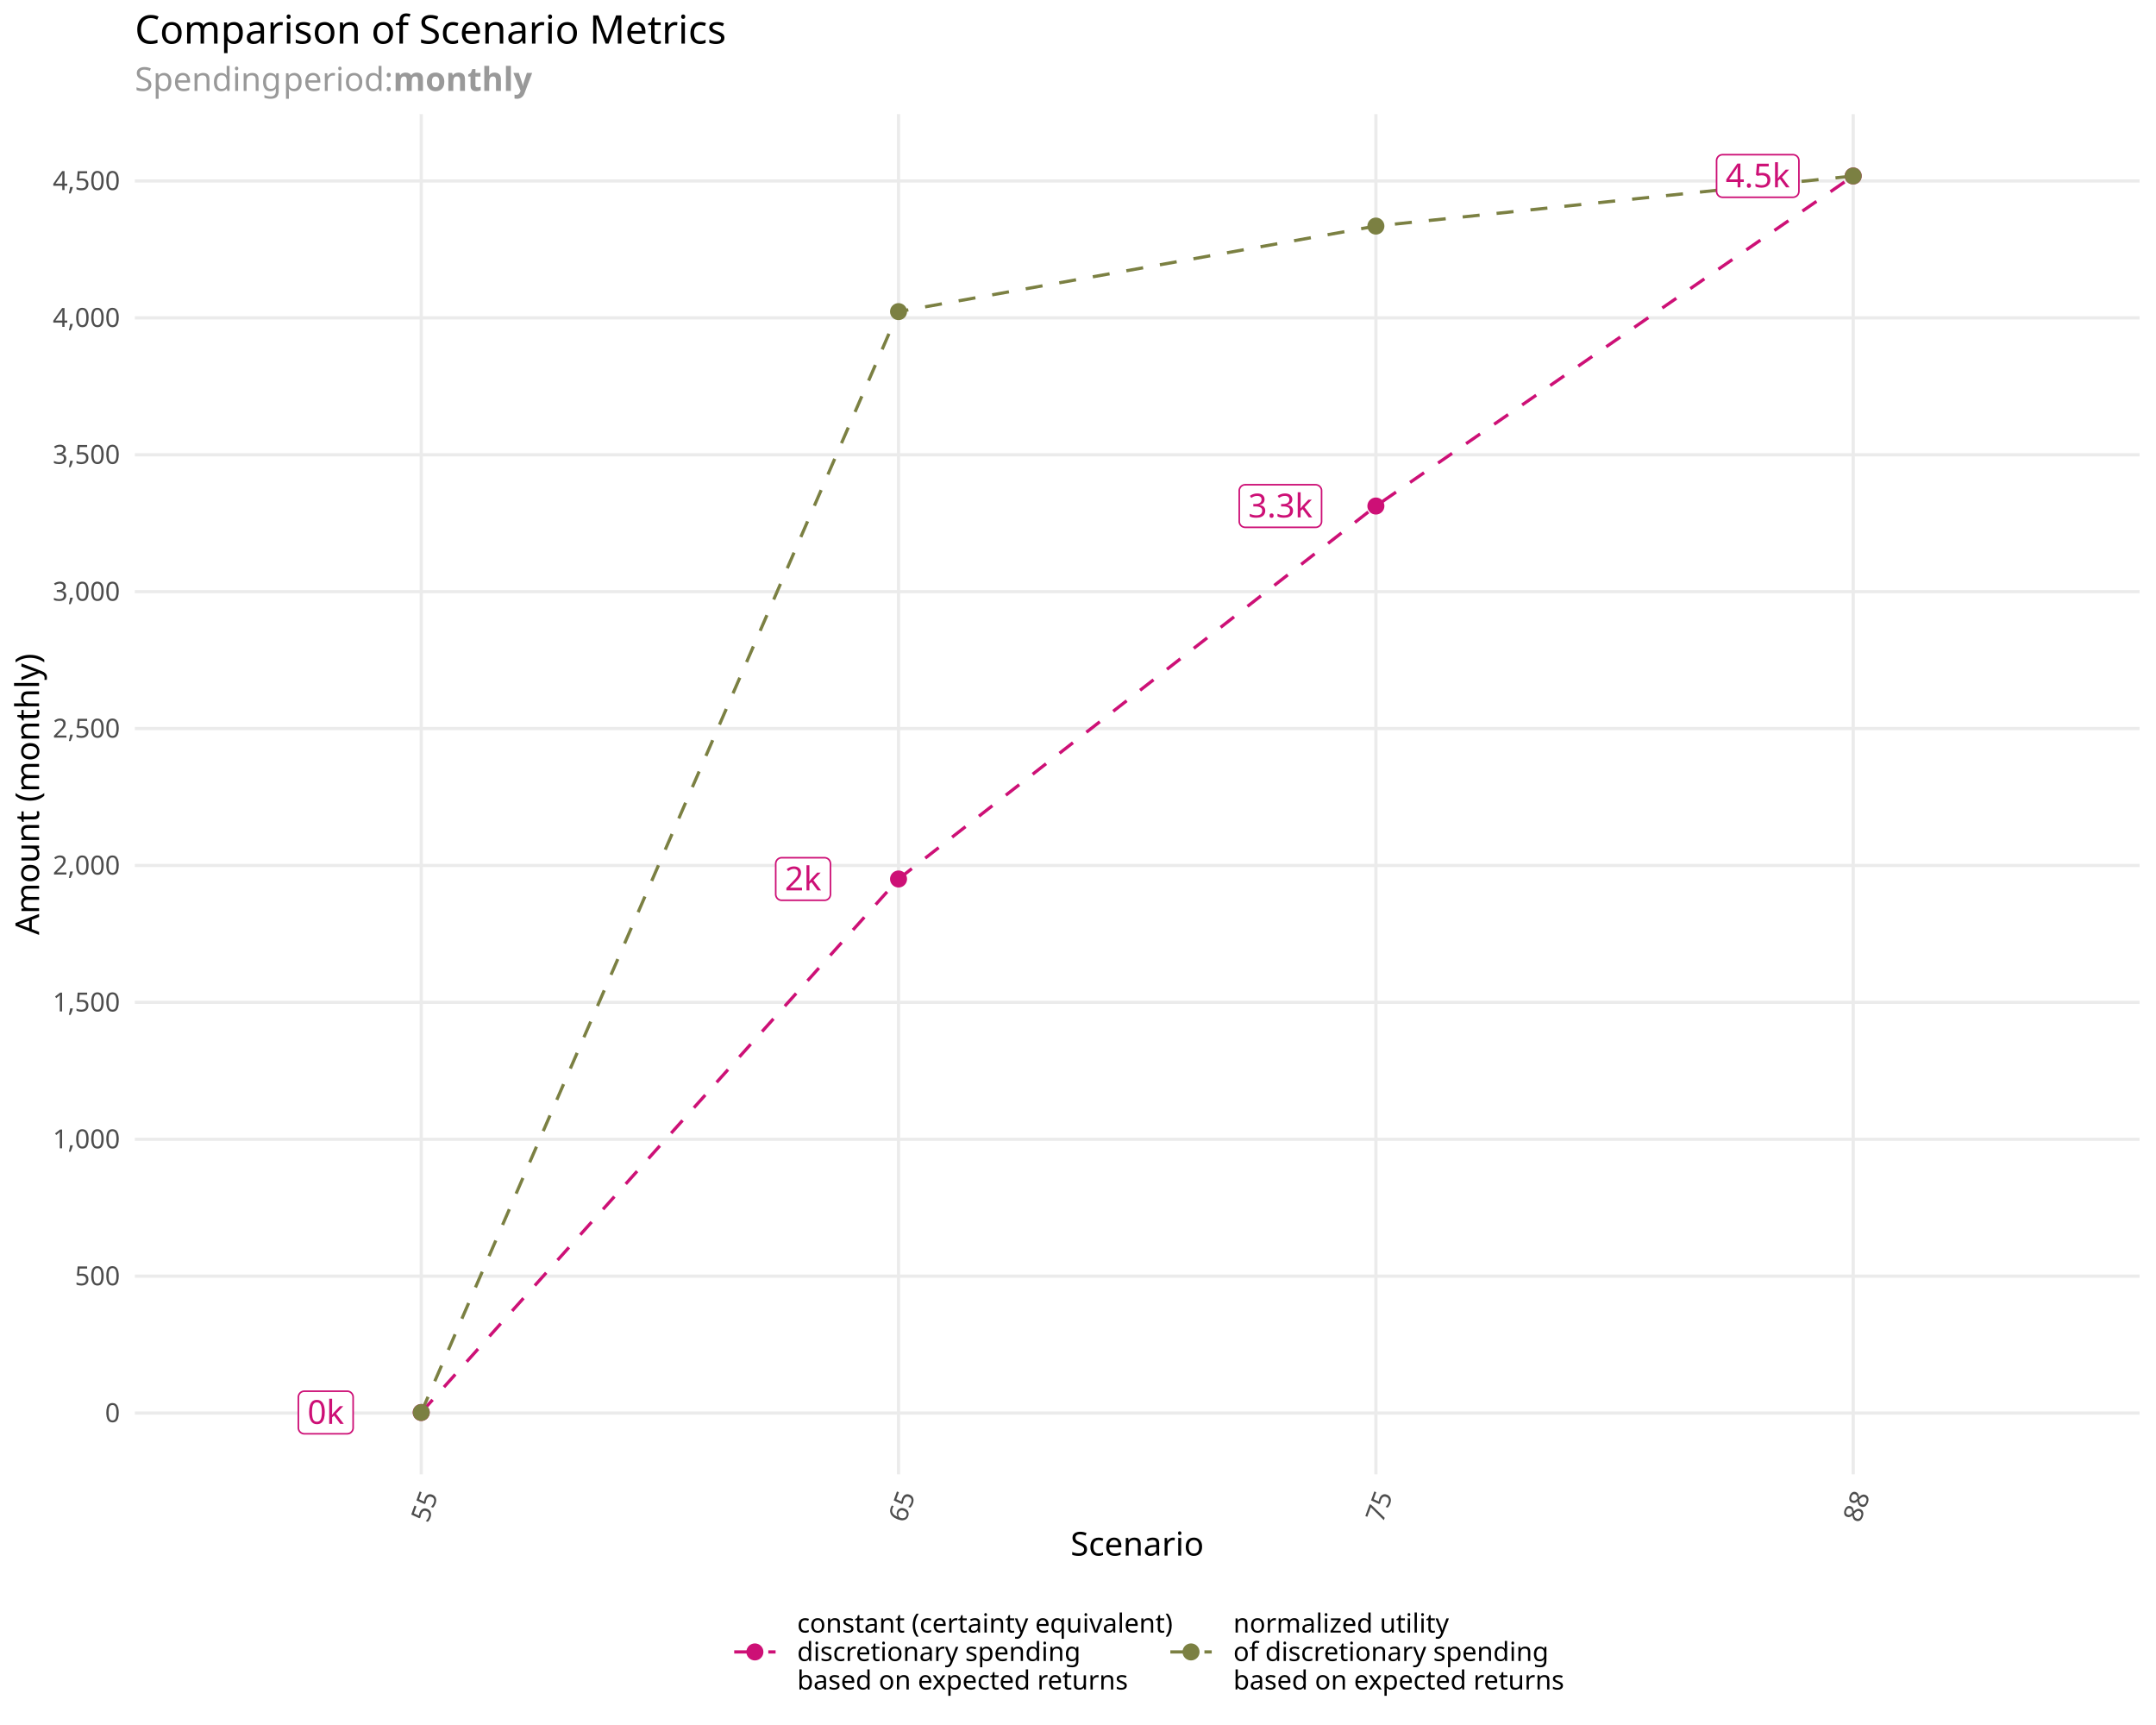
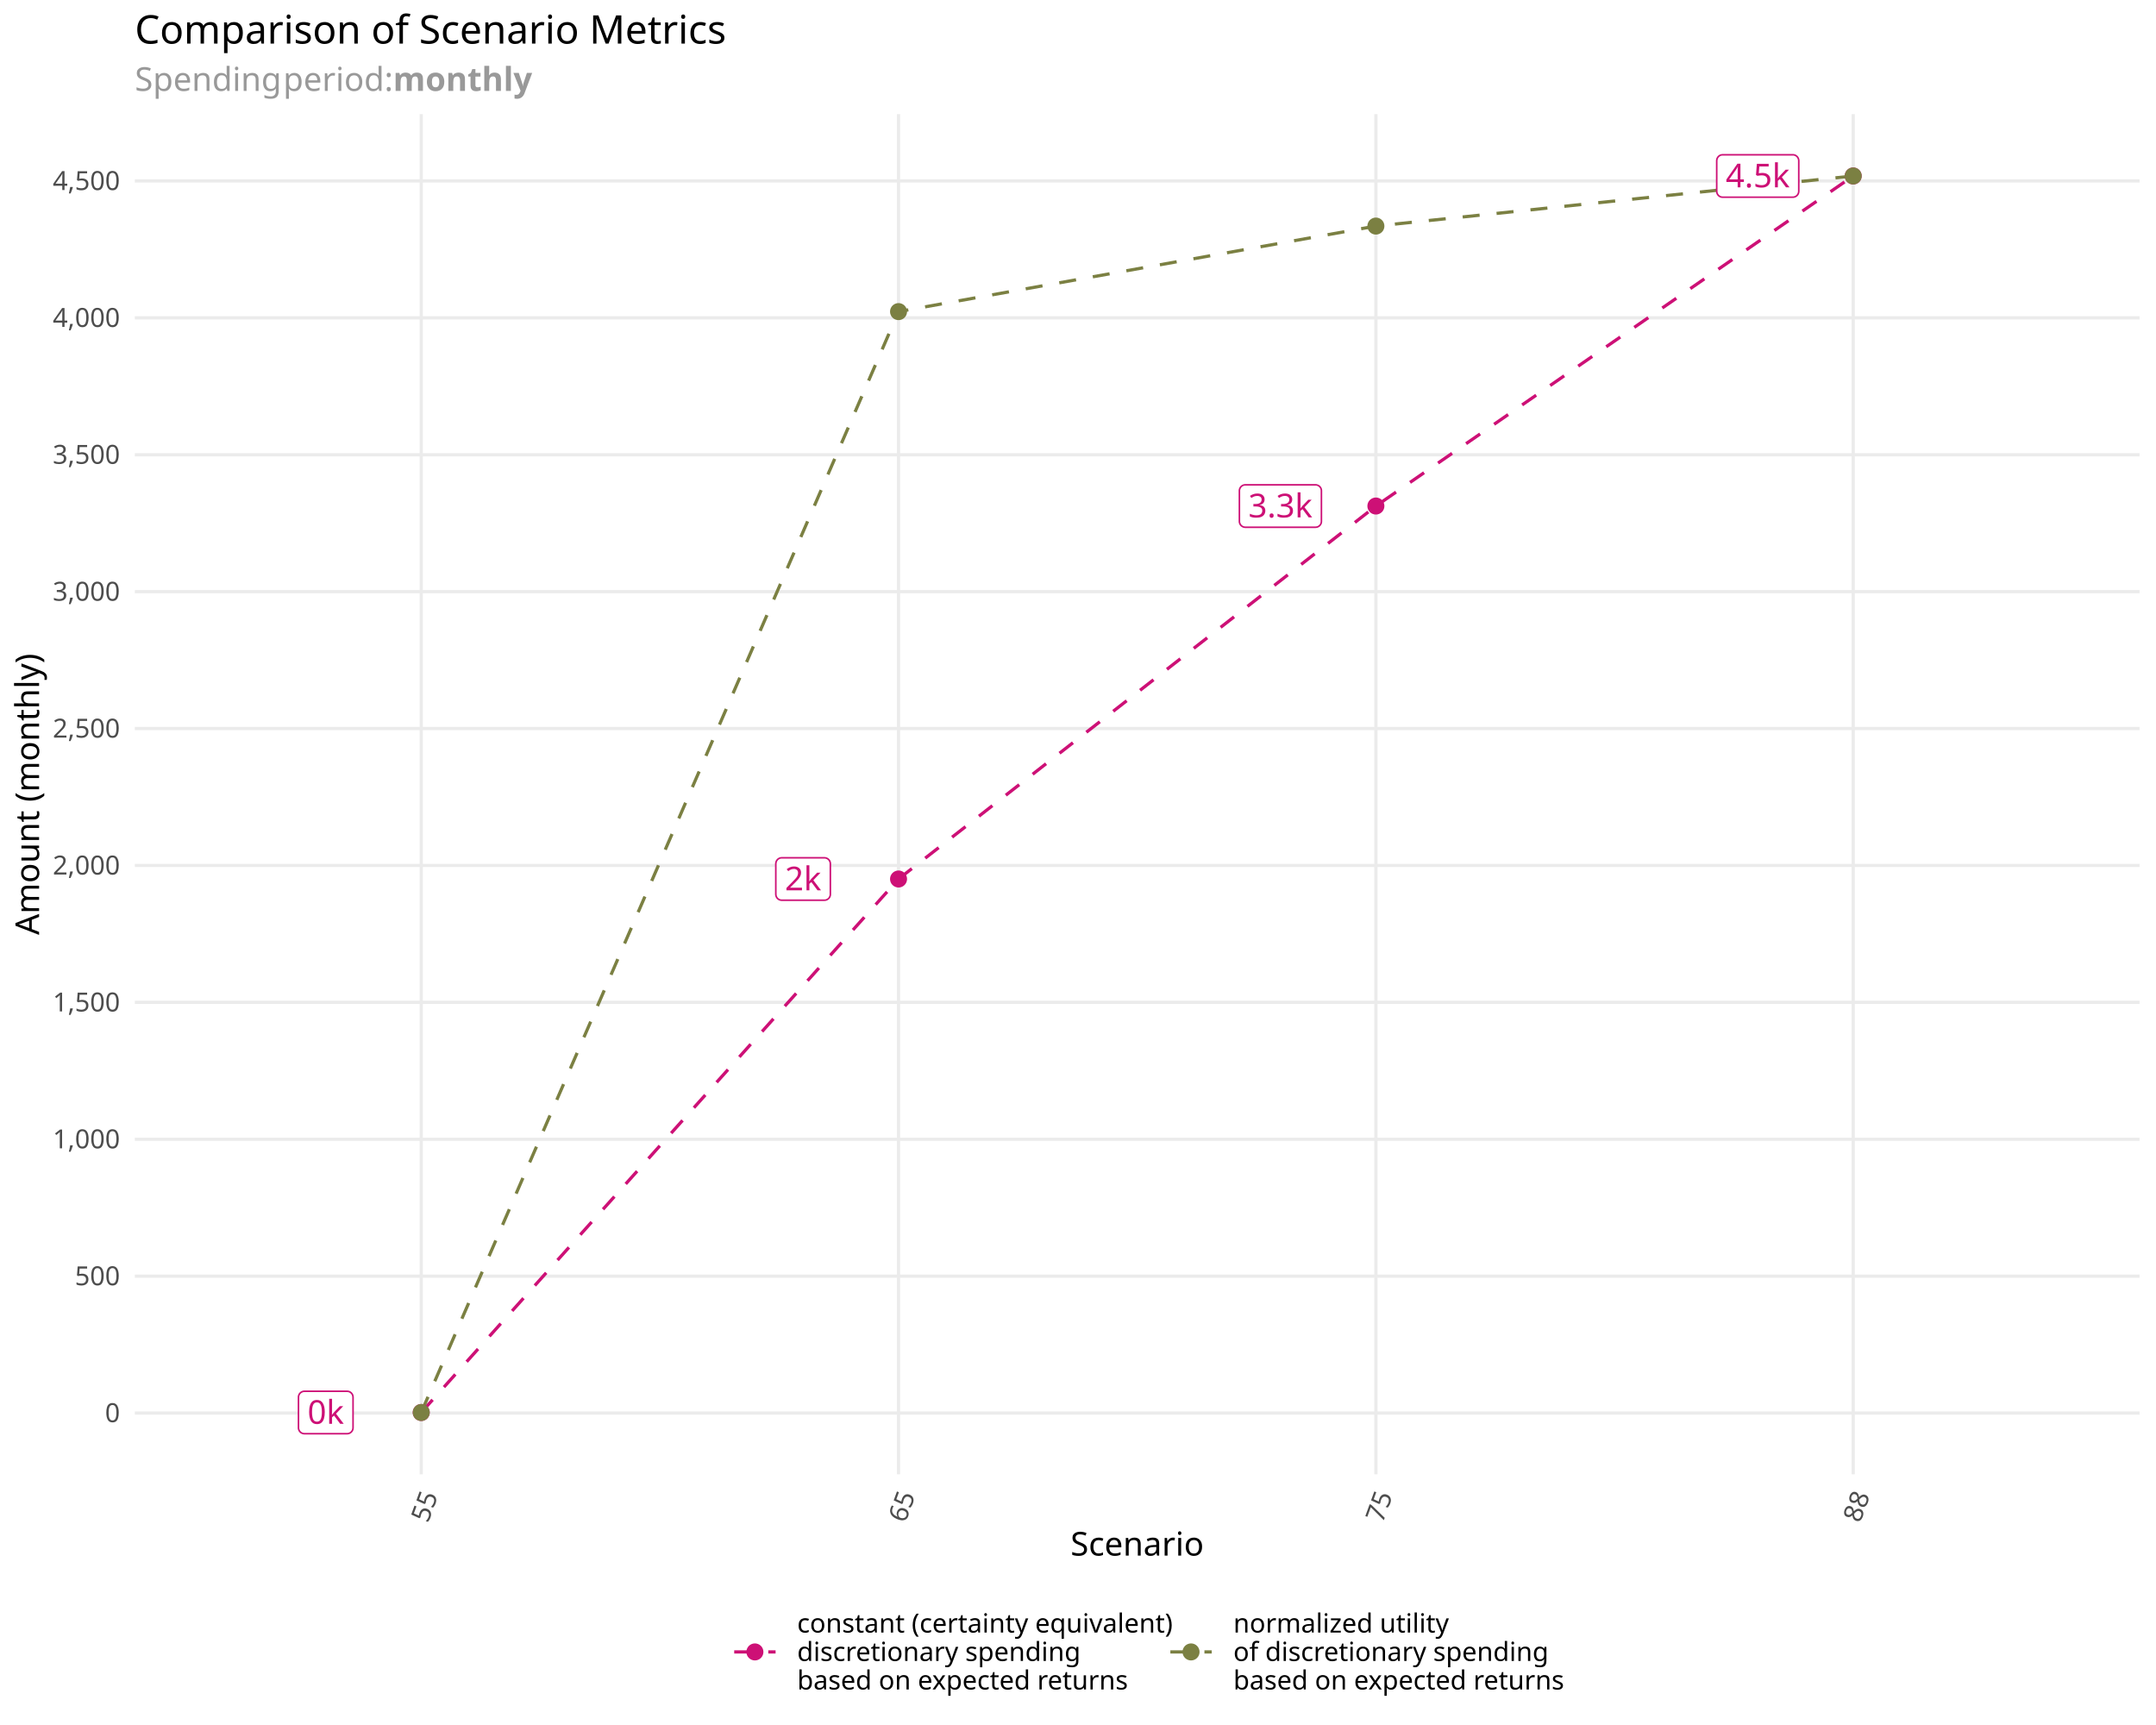
<svg xmlns="http://www.w3.org/2000/svg" class="svglite" data-engine-version="2.0" width="720.00pt" height="576.00pt" viewBox="0 0 720.00 576.00">
  <defs>
    <style type="text/css">
    .svglite line, .svglite polyline, .svglite polygon, .svglite path, .svglite rect, .svglite circle {
      fill: none;
      stroke: #000000;
      stroke-linecap: round;
      stroke-linejoin: round;
      stroke-miterlimit: 10.00;
    }
  </style>
  </defs>
  <rect width="100%" height="100%" style="stroke: none; fill: #FFFFFF;" />
  <defs>
    <clipPath id="cpMC4wMHw3MjAuMDB8MC4wMHw1NzYuMDA=">
      <rect x="0.00" y="0.00" width="720.00" height="576.00" />
    </clipPath>
  </defs>
  <g clip-path="url(#cpMC4wMHw3MjAuMDB8MC4wMHw1NzYuMDA=)">
- </g>
+     <rect x="0.00" y="0.00" width="720.00" height="576.00" style="stroke-width: 1.07; stroke: none; fill: #FFFFFF;" />
+   </g>
  <defs>
    <clipPath id="cpNDUuMDN8NzE0LjUyfDM4LjEyfDQ5Mi4yOQ==">
      <rect x="45.03" y="38.12" width="669.49" height="454.18" />
    </clipPath>
  </defs>
  <g clip-path="url(#cpNDUuMDN8NzE0LjUyfDM4LjEyfDQ5Mi4yOQ==)">
    <polyline points="45.03,471.84 714.52,471.84 " style="stroke-width: 1.07; stroke: #EBEBEB; stroke-linecap: butt;" />
    <polyline points="45.03,426.13 714.52,426.13 " style="stroke-width: 1.07; stroke: #EBEBEB; stroke-linecap: butt;" />
    <polyline points="45.03,380.42 714.52,380.42 " style="stroke-width: 1.07; stroke: #EBEBEB; stroke-linecap: butt;" />
    <polyline points="45.03,334.70 714.52,334.70 " style="stroke-width: 1.07; stroke: #EBEBEB; stroke-linecap: butt;" />
    <polyline points="45.03,288.99 714.52,288.99 " style="stroke-width: 1.07; stroke: #EBEBEB; stroke-linecap: butt;" />
    <polyline points="45.03,243.27 714.52,243.27 " style="stroke-width: 1.07; stroke: #EBEBEB; stroke-linecap: butt;" />
    <polyline points="45.03,197.56 714.52,197.56 " style="stroke-width: 1.07; stroke: #EBEBEB; stroke-linecap: butt;" />
    <polyline points="45.03,151.85 714.52,151.85 " style="stroke-width: 1.07; stroke: #EBEBEB; stroke-linecap: butt;" />
    <polyline points="45.03,106.13 714.52,106.13 " style="stroke-width: 1.07; stroke: #EBEBEB; stroke-linecap: butt;" />
    <polyline points="45.03,60.42 714.52,60.42 " style="stroke-width: 1.07; stroke: #EBEBEB; stroke-linecap: butt;" />
    <polyline points="140.67,492.29 140.67,38.12 " style="stroke-width: 1.07; stroke: #EBEBEB; stroke-linecap: butt;" />
    <polyline points="300.07,492.29 300.07,38.12 " style="stroke-width: 1.07; stroke: #EBEBEB; stroke-linecap: butt;" />
    <polyline points="459.48,492.29 459.48,38.12 " style="stroke-width: 1.07; stroke: #EBEBEB; stroke-linecap: butt;" />
    <polyline points="618.88,492.29 618.88,38.12 " style="stroke-width: 1.07; stroke: #EBEBEB; stroke-linecap: butt;" />
    <polyline points="140.67,471.65 300.07,293.51 459.48,168.97 618.88,58.76 " style="stroke-width: 1.07; stroke: #CD1076; stroke-dasharray: 5.69,5.69; stroke-linecap: butt;" />
    <polyline points="140.67,471.65 300.07,104.05 459.48,75.49 618.88,58.76 " style="stroke-width: 1.07; stroke: #7B8042; stroke-dasharray: 5.69,5.69; stroke-linecap: butt;" />
    <circle cx="140.67" cy="471.65" r="2.49" style="stroke-width: 0.71; stroke: #CD1076; fill: #CD1076;" />
    <circle cx="140.67" cy="471.65" r="2.49" style="stroke-width: 0.71; stroke: #7B8042; fill: #7B8042;" />
    <circle cx="300.07" cy="293.51" r="2.49" style="stroke-width: 0.71; stroke: #CD1076; fill: #CD1076;" />
    <circle cx="300.07" cy="104.05" r="2.49" style="stroke-width: 0.71; stroke: #7B8042; fill: #7B8042;" />
    <circle cx="459.48" cy="168.97" r="2.49" style="stroke-width: 0.71; stroke: #CD1076; fill: #CD1076;" />
    <circle cx="459.48" cy="75.49" r="2.49" style="stroke-width: 0.71; stroke: #7B8042; fill: #7B8042;" />
    <circle cx="618.88" cy="58.76" r="2.49" style="stroke-width: 0.71; stroke: #CD1076; fill: #CD1076;" />
    <circle cx="618.88" cy="58.76" r="2.49" style="stroke-width: 0.71; stroke: #7B8042; fill: #7B8042;" />
-     <polygon points="101.63,478.76 115.95,478.76 115.87,478.76 116.19,478.74 116.50,478.68 116.80,478.57 117.07,478.41 117.32,478.20 117.53,477.96 117.71,477.69 117.83,477.40 117.91,477.09 117.93,476.77 117.93,476.77 117.93,466.52 117.93,466.52 117.91,466.21 117.83,465.89 117.71,465.60 117.53,465.33 117.32,465.09 117.07,464.89 116.80,464.73 116.50,464.62 116.19,464.55 115.95,464.54 101.63,464.54 101.87,464.55 101.55,464.54 101.23,464.58 100.93,464.67 100.64,464.80 100.37,464.98 100.14,465.21 99.95,465.46 99.80,465.75 99.70,466.05 99.65,466.36 99.64,466.52 99.64,476.77 99.65,476.61 99.65,476.93 99.70,477.25 99.80,477.55 99.95,477.83 100.14,478.09 100.37,478.31 100.64,478.49 100.93,478.63 101.23,478.72 101.55,478.76 " style="stroke-width: 0.53; stroke: #CD1076; fill: #FFFFFF;" />
-     <text x="108.79" y="475.45" text-anchor="middle" style="font-size: 11.04px; fill: #CD1076; font-family: sans;" textLength="11.66px" lengthAdjust="spacingAndGlyphs">0k</text>
-     <polygon points="261.03,300.62 275.35,300.62 275.27,300.62 275.59,300.61 275.90,300.54 276.20,300.43 276.48,300.27 276.73,300.07 276.94,299.83 277.11,299.56 277.23,299.26 277.31,298.95 277.34,298.63 277.34,298.63 277.34,288.39 277.34,288.39 277.31,288.07 277.23,287.76 277.11,287.46 276.94,287.19 276.73,286.95 276.48,286.75 276.20,286.59 275.90,286.48 275.59,286.41 275.35,286.40 261.03,286.40 261.27,286.41 260.95,286.40 260.64,286.44 260.33,286.53 260.04,286.67 259.78,286.85 259.55,287.07 259.36,287.32 259.21,287.61 259.11,287.91 259.05,288.23 259.05,288.39 259.05,298.63 259.05,298.47 259.05,298.79 259.11,299.11 259.21,299.41 259.36,299.70 259.55,299.95 259.78,300.17 260.04,300.35 260.33,300.49 260.64,300.58 260.95,300.62 " style="stroke-width: 0.53; stroke: #CD1076; fill: #FFFFFF;" />
-     <text x="268.19" y="297.31" text-anchor="middle" style="font-size: 11.04px; fill: #CD1076; font-family: sans;" textLength="11.66px" lengthAdjust="spacingAndGlyphs">2k</text>
-     <polygon points="415.83,176.08 439.36,176.08 439.28,176.08 439.59,176.07 439.91,176.01 440.21,175.89 440.48,175.73 440.73,175.53 440.94,175.29 441.11,175.02 441.24,174.73 441.32,174.42 441.34,174.10 441.34,174.10 441.34,163.85 441.34,163.85 441.32,163.53 441.24,163.22 441.11,162.93 440.94,162.66 440.73,162.42 440.48,162.22 440.21,162.06 439.91,161.94 439.59,161.88 439.36,161.86 415.83,161.86 416.07,161.88 415.75,161.87 415.44,161.90 415.13,161.99 414.84,162.13 414.58,162.31 414.35,162.53 414.15,162.79 414.01,163.07 413.90,163.38 413.85,163.69 413.85,163.85 413.85,174.10 413.85,173.94 413.85,174.26 413.90,174.57 414.01,174.88 414.15,175.16 414.35,175.42 414.58,175.64 414.84,175.82 415.13,175.96 415.44,176.04 415.75,176.08 " style="stroke-width: 0.53; stroke: #CD1076; fill: #FFFFFF;" />
-     <text x="427.59" y="172.77" text-anchor="middle" style="font-size: 11.04px; fill: #CD1076; font-family: sans;" textLength="20.87px" lengthAdjust="spacingAndGlyphs">3.3k</text>
-     <polygon points="575.24,65.87 598.76,65.87 598.68,65.87 599.00,65.86 599.31,65.79 599.61,65.68 599.89,65.52 600.14,65.32 600.35,65.08 600.52,64.81 600.64,64.51 600.72,64.20 600.75,63.88 600.75,63.88 600.75,53.64 600.75,53.64 600.72,53.32 600.64,53.01 600.52,52.71 600.35,52.44 600.14,52.20 599.89,52.00 599.61,51.84 599.31,51.73 599.00,51.66 598.76,51.65 575.24,51.65 575.48,51.66 575.16,51.65 574.84,51.69 574.53,51.78 574.24,51.92 573.98,52.10 573.75,52.32 573.56,52.58 573.41,52.86 573.31,53.16 573.26,53.48 573.25,53.64 573.25,63.88 573.26,63.72 573.26,64.04 573.31,64.36 573.41,64.66 573.56,64.95 573.75,65.20 573.98,65.42 574.24,65.61 574.53,65.74 574.84,65.83 575.16,65.87 " style="stroke-width: 0.53; stroke: #CD1076; fill: #FFFFFF;" />
-     <text x="587.00" y="62.56" text-anchor="middle" style="font-size: 11.04px; fill: #CD1076; font-family: sans;" textLength="20.87px" lengthAdjust="spacingAndGlyphs">4.5k</text>
+     <polygon points="101.66,478.73 115.92,478.73 115.84,478.73 116.16,478.72 116.47,478.65 116.77,478.54 117.04,478.38 117.29,478.18 117.50,477.94 117.67,477.67 117.80,477.38 117.87,477.07 117.90,476.75 117.90,476.75 117.90,466.54 117.90,466.54 117.87,466.22 117.80,465.92 117.67,465.62 117.50,465.35 117.29,465.11 117.04,464.91 116.77,464.75 116.47,464.64 116.16,464.58 115.92,464.56 101.66,464.56 101.90,464.58 101.58,464.56 101.26,464.60 100.96,464.69 100.67,464.83 100.41,465.01 100.18,465.23 99.98,465.48 99.84,465.77 99.73,466.07 99.68,466.38 99.68,466.54 99.68,476.75 99.68,476.59 99.68,476.91 99.73,477.23 99.84,477.53 99.98,477.81 100.18,478.07 100.41,478.29 100.67,478.47 100.96,478.60 101.26,478.69 101.58,478.73 " style="stroke-width: 0.53; stroke: #CD1076; fill: #FFFFFF;" />
+     <text x="108.79" y="475.43" text-anchor="middle" style="font-size: 11.00px; fill: #CD1076; font-family: sans;" textLength="11.62px" lengthAdjust="spacingAndGlyphs">0k</text>
+     <polygon points="261.06,300.59 275.32,300.59 275.24,300.59 275.56,300.58 275.87,300.52 276.17,300.40 276.45,300.24 276.69,300.04 276.91,299.80 277.08,299.53 277.20,299.24 277.28,298.93 277.30,298.61 277.30,298.61 277.30,288.40 277.30,288.40 277.28,288.09 277.20,287.78 277.08,287.48 276.91,287.22 276.69,286.98 276.45,286.78 276.17,286.62 275.87,286.50 275.56,286.44 275.32,286.42 261.06,286.42 261.30,286.44 260.98,286.43 260.66,286.46 260.36,286.55 260.07,286.69 259.81,286.87 259.58,287.09 259.39,287.35 259.24,287.63 259.14,287.93 259.09,288.25 259.08,288.40 259.08,298.61 259.09,298.46 259.09,298.77 259.14,299.09 259.24,299.39 259.39,299.67 259.58,299.93 259.81,300.15 260.07,300.33 260.36,300.47 260.66,300.55 260.98,300.59 " style="stroke-width: 0.53; stroke: #CD1076; fill: #FFFFFF;" />
+     <text x="268.19" y="297.29" text-anchor="middle" style="font-size: 11.00px; fill: #CD1076; font-family: sans;" textLength="11.62px" lengthAdjust="spacingAndGlyphs">2k</text>
+     <polygon points="415.88,176.06 439.31,176.06 439.23,176.06 439.55,176.04 439.86,175.98 440.16,175.87 440.44,175.71 440.68,175.51 440.90,175.27 441.07,175.00 441.19,174.71 441.27,174.40 441.29,174.08 441.29,174.08 441.29,163.87 441.29,163.87 441.27,163.55 441.19,163.24 441.07,162.95 440.90,162.68 440.68,162.44 440.44,162.24 440.16,162.08 439.86,161.97 439.55,161.90 439.31,161.89 415.88,161.89 416.12,161.90 415.80,161.89 415.48,161.93 415.17,162.02 414.89,162.15 414.62,162.34 414.39,162.56 414.20,162.81 414.06,163.09 413.95,163.40 413.90,163.71 413.90,163.87 413.90,174.08 413.90,173.92 413.90,174.24 413.95,174.55 414.06,174.86 414.20,175.14 414.39,175.39 414.62,175.61 414.89,175.79 415.17,175.93 415.48,176.02 415.80,176.06 " style="stroke-width: 0.53; stroke: #CD1076; fill: #FFFFFF;" />
+     <text x="427.59" y="172.76" text-anchor="middle" style="font-size: 11.00px; fill: #CD1076; font-family: sans;" textLength="20.80px" lengthAdjust="spacingAndGlyphs">3.3k</text>
+     <polygon points="575.28,65.85 598.72,65.85 598.64,65.84 598.95,65.83 599.27,65.77 599.57,65.65 599.84,65.50 600.09,65.29 600.30,65.06 600.47,64.79 600.59,64.49 600.67,64.18 600.70,63.87 600.70,63.87 600.70,53.66 600.70,53.66 600.67,53.34 600.59,53.03 600.47,52.74 600.30,52.47 600.09,52.23 599.84,52.03 599.57,51.87 599.27,51.75 598.95,51.69 598.72,51.68 575.28,51.68 575.52,51.69 575.20,51.68 574.88,51.72 574.58,51.80 574.29,51.94 574.03,52.12 573.80,52.34 573.61,52.60 573.46,52.88 573.36,53.18 573.31,53.50 573.30,53.66 573.30,63.87 573.31,63.71 573.31,64.03 573.36,64.34 573.46,64.64 573.61,64.92 573.80,65.18 574.03,65.40 574.29,65.58 574.58,65.72 574.88,65.81 575.20,65.84 " style="stroke-width: 0.53; stroke: #CD1076; fill: #FFFFFF;" />
+     <text x="587.00" y="62.55" text-anchor="middle" style="font-size: 11.00px; fill: #CD1076; font-family: sans;" textLength="20.80px" lengthAdjust="spacingAndGlyphs">4.5k</text>
  </g>
  <g clip-path="url(#cpMC4wMHw3MjAuMDB8MC4wMHw1NzYuMDA=)">
    <text x="40.10" y="474.87" text-anchor="end" style="font-size: 8.80px; fill: #4D4D4D; font-family: sans;" textLength="4.89px" lengthAdjust="spacingAndGlyphs">0</text>
    <text x="40.10" y="429.16" text-anchor="end" style="font-size: 8.80px; fill: #4D4D4D; font-family: sans;" textLength="14.68px" lengthAdjust="spacingAndGlyphs">500</text>
    <text x="40.10" y="383.44" text-anchor="end" style="font-size: 8.80px; fill: #4D4D4D; font-family: sans;" textLength="22.02px" lengthAdjust="spacingAndGlyphs">1,000</text>
    <text x="40.10" y="337.73" text-anchor="end" style="font-size: 8.80px; fill: #4D4D4D; font-family: sans;" textLength="22.02px" lengthAdjust="spacingAndGlyphs">1,500</text>
    <text x="40.10" y="292.02" text-anchor="end" style="font-size: 8.80px; fill: #4D4D4D; font-family: sans;" textLength="22.02px" lengthAdjust="spacingAndGlyphs">2,000</text>
    <text x="40.10" y="246.30" text-anchor="end" style="font-size: 8.80px; fill: #4D4D4D; font-family: sans;" textLength="22.02px" lengthAdjust="spacingAndGlyphs">2,500</text>
    <text x="40.10" y="200.59" text-anchor="end" style="font-size: 8.80px; fill: #4D4D4D; font-family: sans;" textLength="22.02px" lengthAdjust="spacingAndGlyphs">3,000</text>
    <text x="40.10" y="154.87" text-anchor="end" style="font-size: 8.80px; fill: #4D4D4D; font-family: sans;" textLength="22.02px" lengthAdjust="spacingAndGlyphs">3,500</text>
    <text x="40.10" y="109.16" text-anchor="end" style="font-size: 8.80px; fill: #4D4D4D; font-family: sans;" textLength="22.02px" lengthAdjust="spacingAndGlyphs">4,000</text>
    <text x="40.10" y="63.45" text-anchor="end" style="font-size: 8.80px; fill: #4D4D4D; font-family: sans;" textLength="22.02px" lengthAdjust="spacingAndGlyphs">4,500</text>
    <text transform="translate(146.36,499.29) rotate(-70)" text-anchor="end" style="font-size: 8.80px; fill: #4D4D4D; font-family: sans;" textLength="9.79px" lengthAdjust="spacingAndGlyphs">55</text>
    <text transform="translate(305.76,499.29) rotate(-70)" text-anchor="end" style="font-size: 8.80px; fill: #4D4D4D; font-family: sans;" textLength="9.79px" lengthAdjust="spacingAndGlyphs">65</text>
    <text transform="translate(465.17,499.29) rotate(-70)" text-anchor="end" style="font-size: 8.80px; fill: #4D4D4D; font-family: sans;" textLength="9.79px" lengthAdjust="spacingAndGlyphs">75</text>
    <text transform="translate(624.57,499.29) rotate(-70)" text-anchor="end" style="font-size: 8.80px; fill: #4D4D4D; font-family: sans;" textLength="9.79px" lengthAdjust="spacingAndGlyphs">88</text>
    <text x="379.77" y="519.43" text-anchor="middle" style="font-size: 11.00px; font-family: sans;" textLength="43.42px" lengthAdjust="spacingAndGlyphs">Scenario</text>
    <text transform="translate(13.05,265.20) rotate(-90)" text-anchor="middle" style="font-size: 11.00px; font-family: sans;" textLength="86.82px" lengthAdjust="spacingAndGlyphs">Amount (monthly)</text>
    <line x1="245.19" y1="551.60" x2="259.01" y2="551.60" style="stroke-width: 1.07; stroke: #CD1076; stroke-dasharray: 5.69,5.69; stroke-linecap: butt;" />
    <circle cx="252.10" cy="551.60" r="2.49" style="stroke-width: 0.71; stroke: #CD1076; fill: #CD1076;" />
    <line x1="390.84" y1="551.60" x2="404.66" y2="551.60" style="stroke-width: 1.07; stroke: #7B8042; stroke-dasharray: 5.69,5.69; stroke-linecap: butt;" />
    <circle cx="397.75" cy="551.60" r="2.49" style="stroke-width: 0.71; stroke: #7B8042; fill: #7B8042;" />
    <text x="266.22" y="545.12" style="font-size: 8.80px; font-family: sans;" textLength="117.41px" lengthAdjust="spacingAndGlyphs">constant (certainty equivalent)</text>
    <text x="266.22" y="554.62" style="font-size: 8.80px; font-family: sans;" textLength="88.07px" lengthAdjust="spacingAndGlyphs">discretionary spending</text>
    <text x="266.22" y="564.13" style="font-size: 8.80px; font-family: sans;" textLength="104.22px" lengthAdjust="spacingAndGlyphs">based on expected returns</text>
    <text x="411.87" y="545.12" style="font-size: 8.80px; font-family: sans;" textLength="65.54px" lengthAdjust="spacingAndGlyphs">normalized utility</text>
    <text x="411.87" y="554.62" style="font-size: 8.80px; font-family: sans;" textLength="97.85px" lengthAdjust="spacingAndGlyphs">of discretionary spending</text>
    <text x="411.87" y="564.13" style="font-size: 8.80px; font-family: sans;" textLength="104.22px" lengthAdjust="spacingAndGlyphs">based on expected returns</text>
    <text x="45.03" y="30.35" style="font-size: 11.00px; fill: #999999; font-family: sans;" textLength="46.49px" lengthAdjust="spacingAndGlyphs">Spending</text>
    <text x="94.57" y="30.35" style="font-size: 11.00px; fill: #999999; font-family: sans;" textLength="33.63px" lengthAdjust="spacingAndGlyphs">period:</text>
    <text x="131.26" y="30.35" style="font-size: 11.00px; font-weight: bold; fill: #999999; font-family: sans;" textLength="38.52px" lengthAdjust="spacingAndGlyphs">monthly</text>
    <text x="45.03" y="14.56" style="font-size: 13.20px; font-family: sans;" textLength="187.84px" lengthAdjust="spacingAndGlyphs">Comparison of Scenario Metrics</text>
  </g>
</svg>
